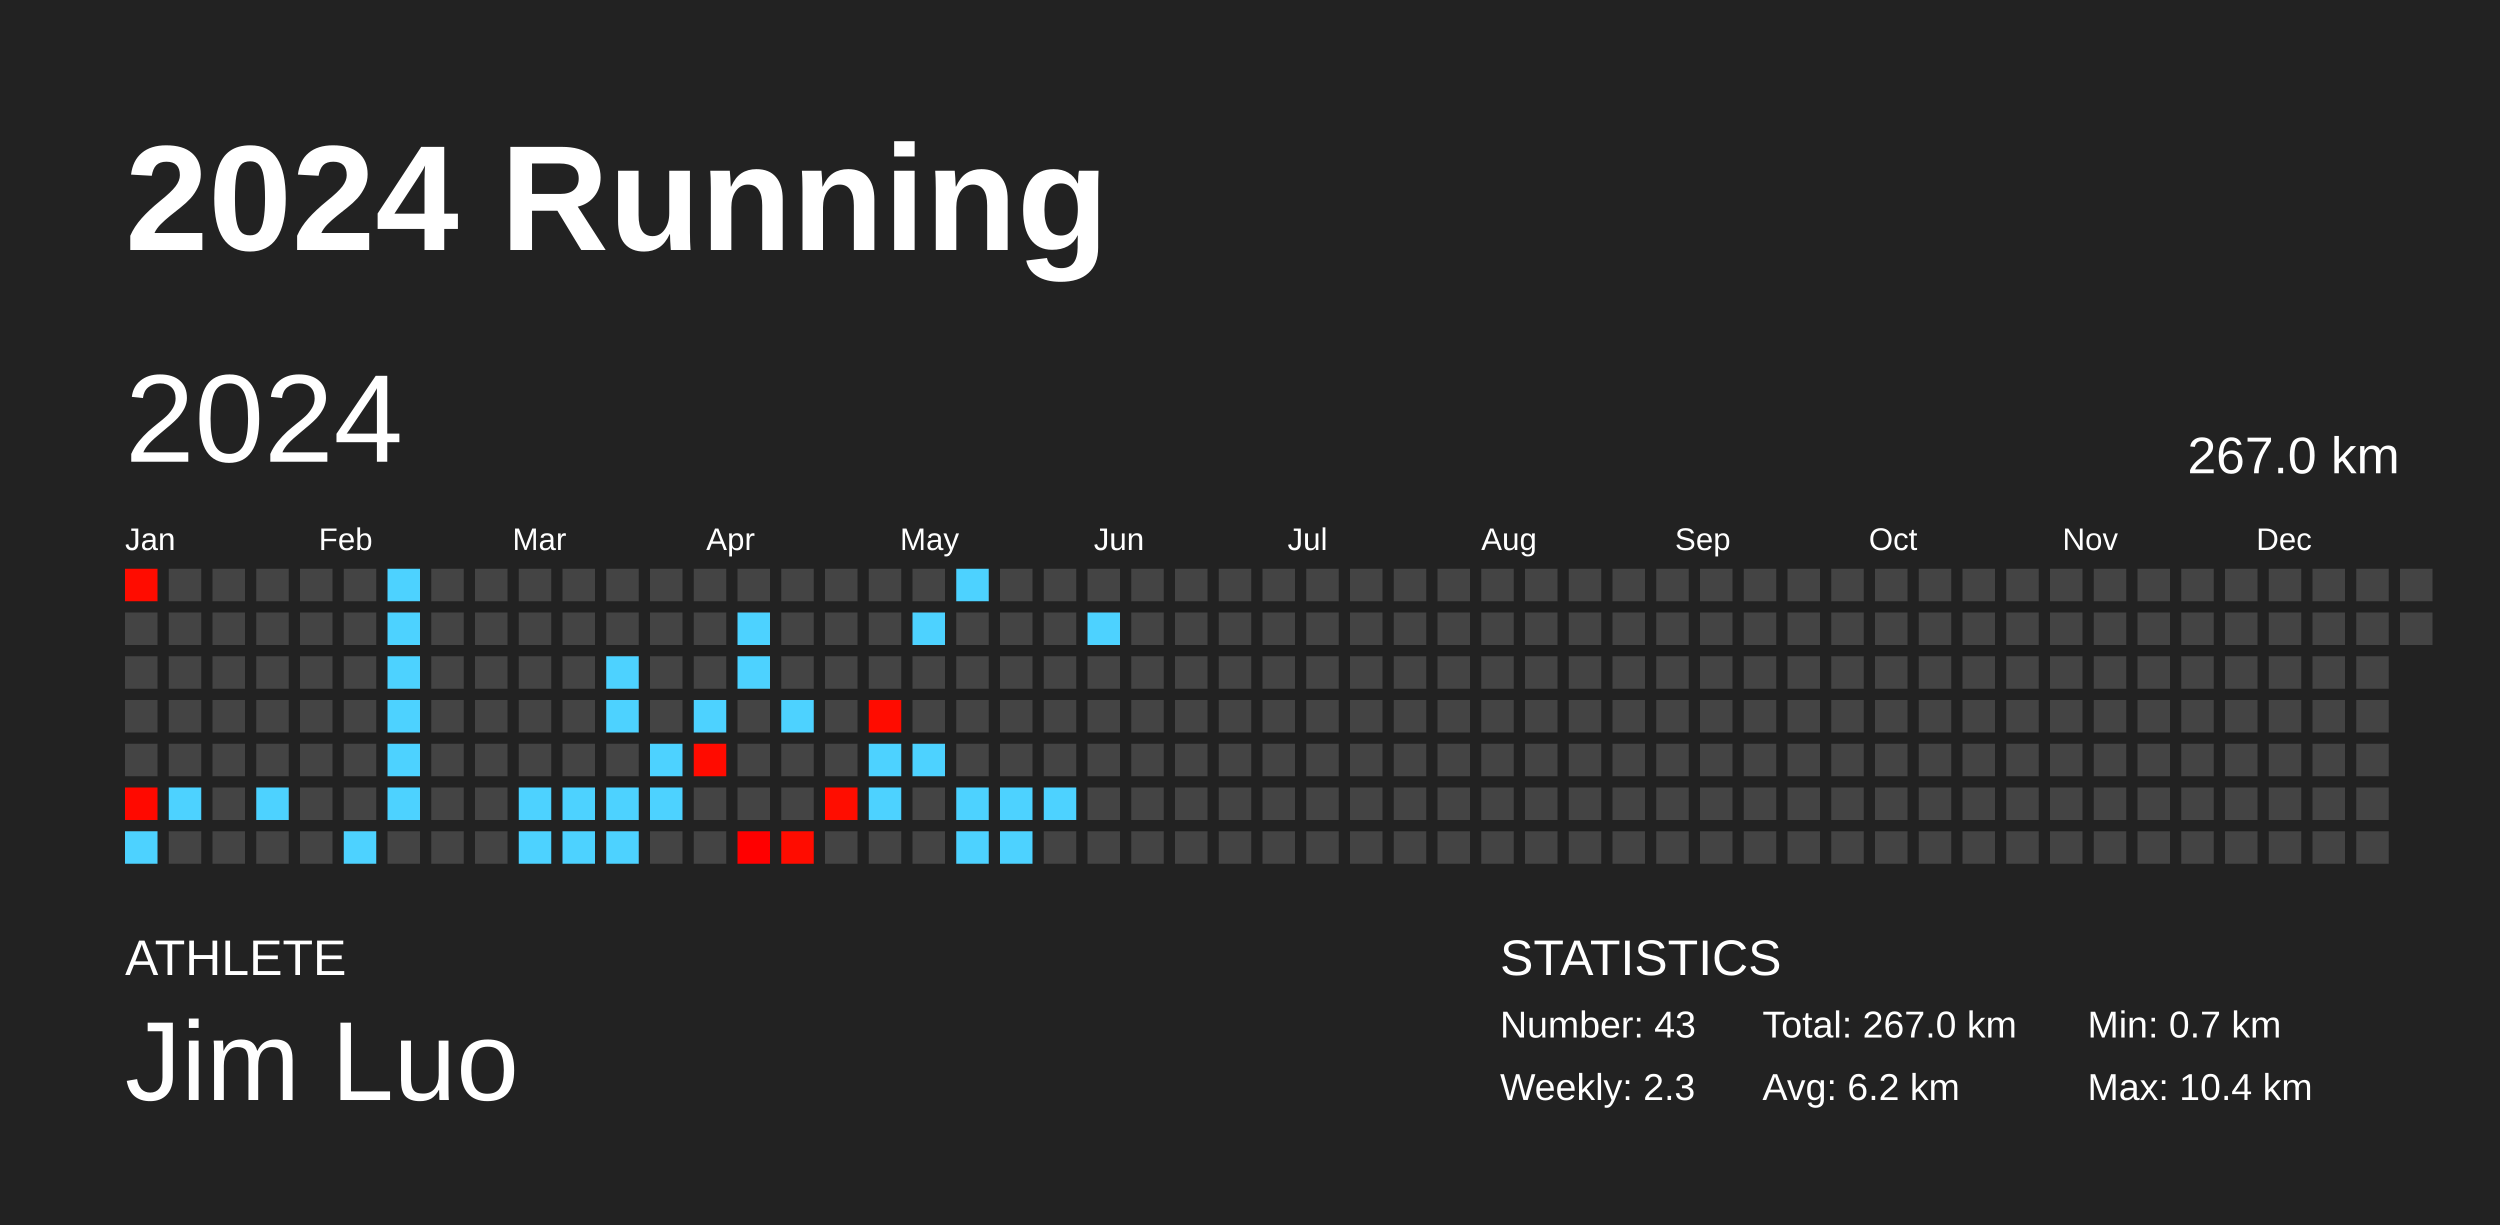
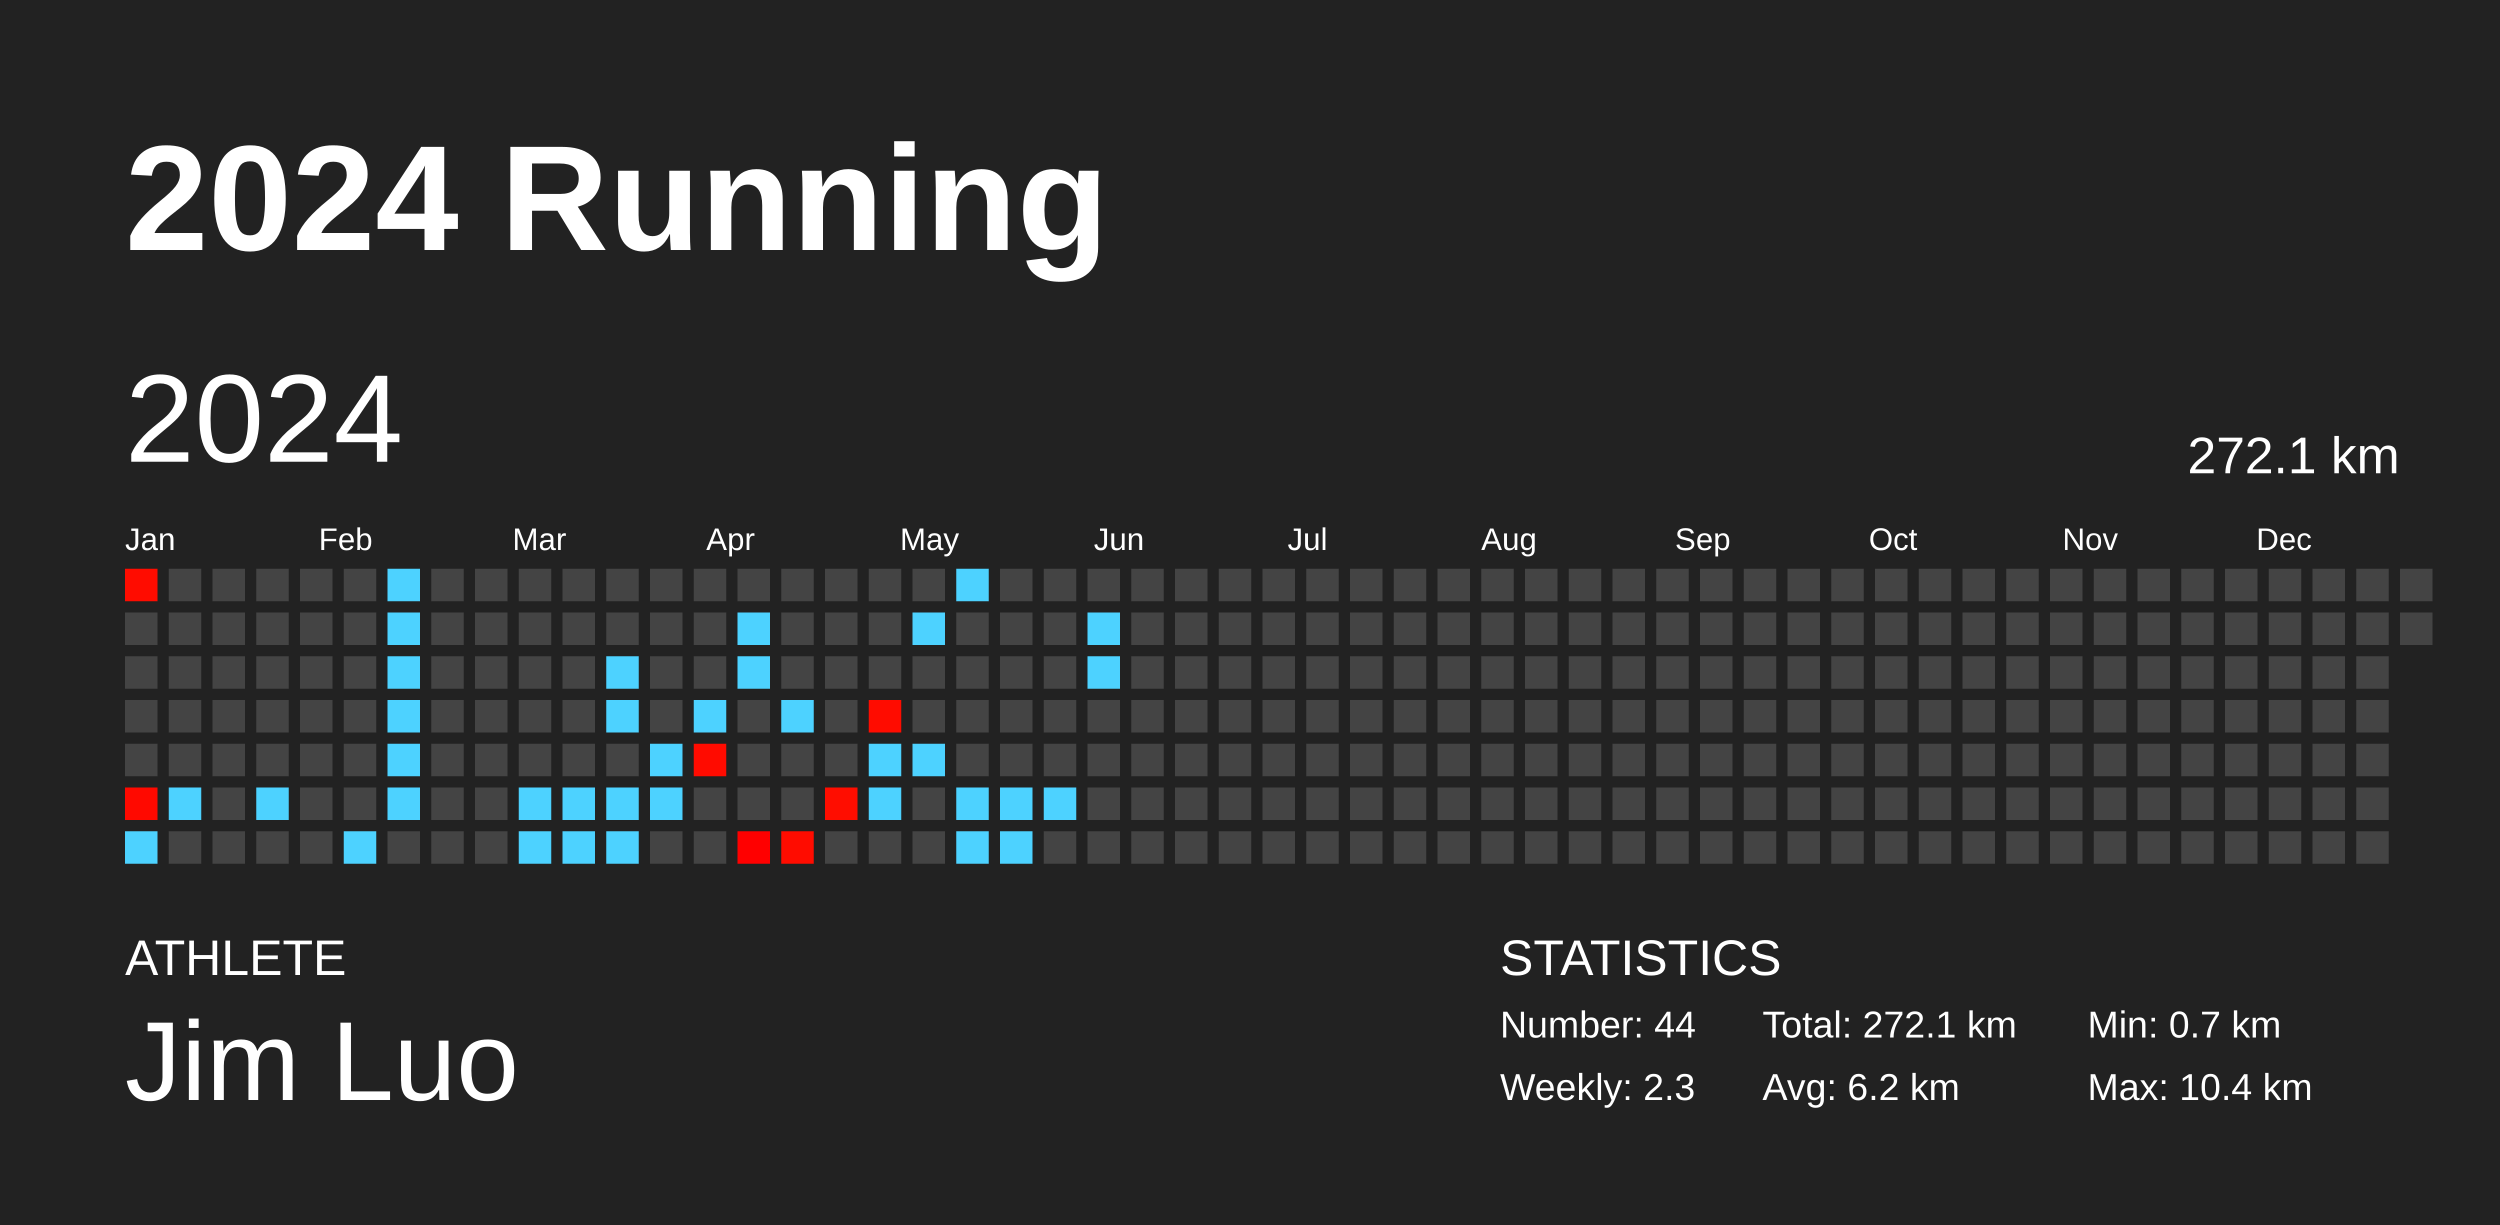
<svg xmlns="http://www.w3.org/2000/svg" baseProfile="full" height="98mm" version="1.1" viewBox="0,0,200,98" width="200mm">
  <defs />
  <rect fill="#222222" height="98" width="200" x="0" y="0" />
  <text fill="#FFFFFF" style="font-size:12px; font-family:Arial; font-weight:bold;" x="10" y="20">2024 Running</text>
  <text fill="#FFFFFF" style="font-size:4px; font-family:Arial" x="10" y="78">ATHLETE</text>
  <text fill="#FFFFFF" style="font-size:9px; font-family:Arial" x="10" y="88">Jim Luo</text>
  <text fill="#FFFFFF" style="font-size:4px; font-family:Arial" x="120" y="78">STATISTICS</text>
-   <text fill="#FFFFFF" style="font-size:3px; font-family:Arial" x="120" y="83">Number: 43</text>
+   <text fill="#FFFFFF" style="font-size:3px; font-family:Arial" x="120" y="83">Number: 44</text>
  <text fill="#FFFFFF" style="font-size:3px; font-family:Arial" x="120" y="88">Weekly: 2.3</text>
-   <text fill="#FFFFFF" style="font-size:3px; font-family:Arial" x="141" y="83">Total: 267.0 km</text>
+   <text fill="#FFFFFF" style="font-size:3px; font-family:Arial" x="141" y="83">Total: 272.1 km</text>
  <text fill="#FFFFFF" style="font-size:3px; font-family:Arial" x="141" y="88">Avg: 6.2 km</text>
  <text fill="#FFFFFF" style="font-size:3px; font-family:Arial" x="167" y="83">Min: 0.7 km</text>
  <text fill="#FFFFFF" style="font-size:3px; font-family:Arial" x="167" y="88">Max: 10.4 km</text>
  <text dominant-baseline="hanging" fill="#FFFFFF" style="font-size:10.0px; font-family:Arial;" x="10" y="30">2024</text>
-   <text dominant-baseline="hanging" fill="#FFFFFF" style="font-size:4.125px; font-family:Arial;" x="175" y="35">267.0 km</text>
+   <text dominant-baseline="hanging" fill="#FFFFFF" style="font-size:4.125px; font-family:Arial;" x="175" y="35">272.1 km</text>
  <text fill="#FFFFFF" style="font-size:2.5px; font-family:Arial" x="10.0" y="44">Jan</text>
  <text fill="#FFFFFF" style="font-size:2.5px; font-family:Arial" x="25.5" y="44">Feb</text>
  <text fill="#FFFFFF" style="font-size:2.5px; font-family:Arial" x="41.0" y="44">Mar</text>
  <text fill="#FFFFFF" style="font-size:2.5px; font-family:Arial" x="56.5" y="44">Apr</text>
  <text fill="#FFFFFF" style="font-size:2.5px; font-family:Arial" x="72.0" y="44">May</text>
  <text fill="#FFFFFF" style="font-size:2.5px; font-family:Arial" x="87.5" y="44">Jun</text>
  <text fill="#FFFFFF" style="font-size:2.5px; font-family:Arial" x="103.0" y="44">Jul</text>
  <text fill="#FFFFFF" style="font-size:2.5px; font-family:Arial" x="118.5" y="44">Aug</text>
  <text fill="#FFFFFF" style="font-size:2.5px; font-family:Arial" x="134.0" y="44">Sep</text>
  <text fill="#FFFFFF" style="font-size:2.5px; font-family:Arial" x="149.5" y="44">Oct</text>
  <text fill="#FFFFFF" style="font-size:2.5px; font-family:Arial" x="165.0" y="44">Nov</text>
  <text fill="#FFFFFF" style="font-size:2.5px; font-family:Arial" x="180.5" y="44">Dec</text>
  <rect fill="#ff0c00" height="2.6" width="2.6" x="10.0" y="45.5" />
  <rect fill="#444444" height="2.6" width="2.6" x="10.0" y="49.0" />
  <rect fill="#444444" height="2.6" width="2.6" x="10.0" y="52.5" />
  <rect fill="#444444" height="2.6" width="2.6" x="10.0" y="56.0" />
  <rect fill="#444444" height="2.6" width="2.6" x="10.0" y="59.5" />
  <rect fill="#ff0900" height="2.6" width="2.6" x="10.0" y="63.0" />
  <rect fill="#4dd2ff" height="2.6" width="2.6" x="10.0" y="66.5" />
  <rect fill="#444444" height="2.6" width="2.6" x="13.5" y="45.5" />
  <rect fill="#444444" height="2.6" width="2.6" x="13.5" y="49.0" />
  <rect fill="#444444" height="2.6" width="2.6" x="13.5" y="52.5" />
  <rect fill="#444444" height="2.6" width="2.6" x="13.5" y="56.0" />
  <rect fill="#444444" height="2.6" width="2.6" x="13.5" y="59.5" />
  <rect fill="#4dd2ff" height="2.6" width="2.6" x="13.5" y="63.0" />
  <rect fill="#444444" height="2.6" width="2.6" x="13.5" y="66.5" />
  <rect fill="#444444" height="2.6" width="2.6" x="17.0" y="45.5" />
  <rect fill="#444444" height="2.6" width="2.6" x="17.0" y="49.0" />
  <rect fill="#444444" height="2.6" width="2.6" x="17.0" y="52.5" />
  <rect fill="#444444" height="2.6" width="2.6" x="17.0" y="56.0" />
  <rect fill="#444444" height="2.6" width="2.6" x="17.0" y="59.5" />
  <rect fill="#444444" height="2.6" width="2.6" x="17.0" y="63.0" />
  <rect fill="#444444" height="2.6" width="2.6" x="17.0" y="66.5" />
  <rect fill="#444444" height="2.6" width="2.6" x="20.5" y="45.5" />
  <rect fill="#444444" height="2.6" width="2.6" x="20.5" y="49.0" />
  <rect fill="#444444" height="2.6" width="2.6" x="20.5" y="52.5" />
  <rect fill="#444444" height="2.6" width="2.6" x="20.5" y="56.0" />
  <rect fill="#444444" height="2.6" width="2.6" x="20.5" y="59.5" />
  <rect fill="#4dd2ff" height="2.6" width="2.6" x="20.5" y="63.0" />
  <rect fill="#444444" height="2.6" width="2.6" x="20.5" y="66.5" />
  <rect fill="#444444" height="2.6" width="2.6" x="24.0" y="45.5" />
  <rect fill="#444444" height="2.6" width="2.6" x="24.0" y="49.0" />
  <rect fill="#444444" height="2.6" width="2.6" x="24.0" y="52.5" />
  <rect fill="#444444" height="2.6" width="2.6" x="24.0" y="56.0" />
  <rect fill="#444444" height="2.6" width="2.6" x="24.0" y="59.5" />
  <rect fill="#444444" height="2.6" width="2.6" x="24.0" y="63.0" />
  <rect fill="#444444" height="2.6" width="2.6" x="24.0" y="66.5" />
  <rect fill="#444444" height="2.6" width="2.6" x="27.5" y="45.5" />
  <rect fill="#444444" height="2.6" width="2.6" x="27.5" y="49.0" />
  <rect fill="#444444" height="2.6" width="2.6" x="27.5" y="52.5" />
  <rect fill="#444444" height="2.6" width="2.6" x="27.5" y="56.0" />
  <rect fill="#444444" height="2.6" width="2.6" x="27.5" y="59.5" />
  <rect fill="#444444" height="2.6" width="2.6" x="27.5" y="63.0" />
  <rect fill="#4dd2ff" height="2.6" width="2.6" x="27.5" y="66.5" />
  <rect fill="#4dd2ff" height="2.6" width="2.6" x="31.0" y="45.5" />
  <rect fill="#4dd2ff" height="2.6" width="2.6" x="31.0" y="49.0" />
  <rect fill="#4dd2ff" height="2.6" width="2.6" x="31.0" y="52.5" />
  <rect fill="#4dd2ff" height="2.6" width="2.6" x="31.0" y="56.0" />
  <rect fill="#4dd2ff" height="2.6" width="2.6" x="31.0" y="59.5" />
  <rect fill="#4dd2ff" height="2.6" width="2.6" x="31.0" y="63.0" />
  <rect fill="#444444" height="2.6" width="2.6" x="31.0" y="66.5" />
  <rect fill="#444444" height="2.6" width="2.6" x="34.5" y="45.5" />
  <rect fill="#444444" height="2.6" width="2.6" x="34.5" y="49.0" />
  <rect fill="#444444" height="2.6" width="2.6" x="34.5" y="52.5" />
  <rect fill="#444444" height="2.6" width="2.6" x="34.5" y="56.0" />
  <rect fill="#444444" height="2.6" width="2.6" x="34.5" y="59.5" />
  <rect fill="#444444" height="2.6" width="2.6" x="34.5" y="63.0" />
  <rect fill="#444444" height="2.6" width="2.6" x="34.5" y="66.5" />
  <rect fill="#444444" height="2.6" width="2.6" x="38.0" y="45.5" />
  <rect fill="#444444" height="2.6" width="2.6" x="38.0" y="49.0" />
  <rect fill="#444444" height="2.6" width="2.6" x="38.0" y="52.5" />
  <rect fill="#444444" height="2.6" width="2.6" x="38.0" y="56.0" />
  <rect fill="#444444" height="2.6" width="2.6" x="38.0" y="59.5" />
  <rect fill="#444444" height="2.6" width="2.6" x="38.0" y="63.0" />
  <rect fill="#444444" height="2.6" width="2.6" x="38.0" y="66.5" />
  <rect fill="#444444" height="2.6" width="2.6" x="41.5" y="45.5" />
  <rect fill="#444444" height="2.6" width="2.6" x="41.5" y="49.0" />
  <rect fill="#444444" height="2.6" width="2.6" x="41.5" y="52.5" />
  <rect fill="#444444" height="2.6" width="2.6" x="41.5" y="56.0" />
  <rect fill="#444444" height="2.6" width="2.6" x="41.5" y="59.5" />
  <rect fill="#4dd2ff" height="2.6" width="2.6" x="41.5" y="63.0" />
  <rect fill="#4dd2ff" height="2.6" width="2.6" x="41.5" y="66.5" />
  <rect fill="#444444" height="2.6" width="2.6" x="45.0" y="45.5" />
  <rect fill="#444444" height="2.6" width="2.6" x="45.0" y="49.0" />
  <rect fill="#444444" height="2.6" width="2.6" x="45.0" y="52.5" />
  <rect fill="#444444" height="2.6" width="2.6" x="45.0" y="56.0" />
  <rect fill="#444444" height="2.6" width="2.6" x="45.0" y="59.5" />
  <rect fill="#4dd2ff" height="2.6" width="2.6" x="45.0" y="63.0" />
  <rect fill="#4dd2ff" height="2.6" width="2.6" x="45.0" y="66.5" />
  <rect fill="#444444" height="2.6" width="2.6" x="48.5" y="45.5" />
  <rect fill="#444444" height="2.6" width="2.6" x="48.5" y="49.0" />
  <rect fill="#4dd2ff" height="2.6" width="2.6" x="48.5" y="52.5" />
  <rect fill="#4dd2ff" height="2.6" width="2.6" x="48.5" y="56.0" />
  <rect fill="#444444" height="2.6" width="2.6" x="48.5" y="59.5" />
  <rect fill="#4dd2ff" height="2.6" width="2.6" x="48.5" y="63.0" />
  <rect fill="#4dd2ff" height="2.6" width="2.6" x="48.5" y="66.5" />
  <rect fill="#444444" height="2.6" width="2.6" x="52.0" y="45.5" />
  <rect fill="#444444" height="2.6" width="2.6" x="52.0" y="49.0" />
  <rect fill="#444444" height="2.6" width="2.6" x="52.0" y="52.5" />
  <rect fill="#444444" height="2.6" width="2.6" x="52.0" y="56.0" />
  <rect fill="#4dd2ff" height="2.6" width="2.6" x="52.0" y="59.5" />
  <rect fill="#4dd2ff" height="2.6" width="2.6" x="52.0" y="63.0" />
  <rect fill="#444444" height="2.6" width="2.6" x="52.0" y="66.5" />
  <rect fill="#444444" height="2.6" width="2.6" x="55.5" y="45.5" />
  <rect fill="#444444" height="2.6" width="2.6" x="55.5" y="49.0" />
  <rect fill="#444444" height="2.6" width="2.6" x="55.5" y="52.5" />
  <rect fill="#4dd2ff" height="2.6" width="2.6" x="55.5" y="56.0" />
  <rect fill="#ff0b00" height="2.6" width="2.6" x="55.5" y="59.5" />
  <rect fill="#444444" height="2.6" width="2.6" x="55.5" y="63.0" />
  <rect fill="#444444" height="2.6" width="2.6" x="55.5" y="66.5" />
  <rect fill="#444444" height="2.6" width="2.6" x="59.0" y="45.5" />
  <rect fill="#4dd2ff" height="2.6" width="2.6" x="59.0" y="49.0" />
  <rect fill="#4dd2ff" height="2.6" width="2.6" x="59.0" y="52.5" />
  <rect fill="#444444" height="2.6" width="2.6" x="59.0" y="56.0" />
  <rect fill="#444444" height="2.6" width="2.6" x="59.0" y="59.5" />
  <rect fill="#444444" height="2.6" width="2.6" x="59.0" y="63.0" />
  <rect fill="#ff0000" height="2.6" width="2.6" x="59.0" y="66.5" />
  <rect fill="#444444" height="2.6" width="2.6" x="62.5" y="45.5" />
  <rect fill="#444444" height="2.6" width="2.6" x="62.5" y="49.0" />
  <rect fill="#444444" height="2.6" width="2.6" x="62.5" y="52.5" />
  <rect fill="#4dd2ff" height="2.6" width="2.6" x="62.5" y="56.0" />
  <rect fill="#444444" height="2.6" width="2.6" x="62.5" y="59.5" />
  <rect fill="#444444" height="2.6" width="2.6" x="62.5" y="63.0" />
  <rect fill="#ff0c00" height="2.6" width="2.6" x="62.5" y="66.5" />
  <rect fill="#444444" height="2.6" width="2.6" x="66.0" y="45.5" />
  <rect fill="#444444" height="2.6" width="2.6" x="66.0" y="49.0" />
  <rect fill="#444444" height="2.6" width="2.6" x="66.0" y="52.5" />
  <rect fill="#444444" height="2.6" width="2.6" x="66.0" y="56.0" />
  <rect fill="#444444" height="2.6" width="2.6" x="66.0" y="59.5" />
  <rect fill="#ff0d00" height="2.6" width="2.6" x="66.0" y="63.0" />
  <rect fill="#444444" height="2.6" width="2.6" x="66.0" y="66.5" />
  <rect fill="#444444" height="2.6" width="2.6" x="69.5" y="45.5" />
  <rect fill="#444444" height="2.6" width="2.6" x="69.5" y="49.0" />
  <rect fill="#444444" height="2.6" width="2.6" x="69.5" y="52.5" />
  <rect fill="#ff0c00" height="2.6" width="2.6" x="69.5" y="56.0" />
  <rect fill="#4dd2ff" height="2.6" width="2.6" x="69.5" y="59.5" />
  <rect fill="#4dd2ff" height="2.6" width="2.6" x="69.5" y="63.0" />
  <rect fill="#444444" height="2.6" width="2.6" x="69.5" y="66.5" />
  <rect fill="#444444" height="2.6" width="2.6" x="73.0" y="45.5" />
  <rect fill="#4dd2ff" height="2.6" width="2.6" x="73.0" y="49.0" />
  <rect fill="#444444" height="2.6" width="2.6" x="73.0" y="52.5" />
  <rect fill="#444444" height="2.6" width="2.6" x="73.0" y="56.0" />
  <rect fill="#4dd2ff" height="2.6" width="2.6" x="73.0" y="59.5" />
  <rect fill="#444444" height="2.6" width="2.6" x="73.0" y="63.0" />
  <rect fill="#444444" height="2.6" width="2.6" x="73.0" y="66.5" />
  <rect fill="#4dd2ff" height="2.6" width="2.6" x="76.5" y="45.5" />
  <rect fill="#444444" height="2.6" width="2.6" x="76.5" y="49.0" />
  <rect fill="#444444" height="2.6" width="2.6" x="76.5" y="52.5" />
  <rect fill="#444444" height="2.6" width="2.6" x="76.5" y="56.0" />
  <rect fill="#444444" height="2.6" width="2.6" x="76.5" y="59.5" />
  <rect fill="#4dd2ff" height="2.6" width="2.6" x="76.5" y="63.0" />
  <rect fill="#4dd2ff" height="2.6" width="2.6" x="76.5" y="66.5" />
  <rect fill="#444444" height="2.6" width="2.6" x="80.0" y="45.5" />
  <rect fill="#444444" height="2.6" width="2.6" x="80.0" y="49.0" />
  <rect fill="#444444" height="2.6" width="2.6" x="80.0" y="52.5" />
  <rect fill="#444444" height="2.6" width="2.6" x="80.0" y="56.0" />
  <rect fill="#444444" height="2.6" width="2.6" x="80.0" y="59.5" />
  <rect fill="#4dd2ff" height="2.6" width="2.6" x="80.0" y="63.0" />
  <rect fill="#4dd2ff" height="2.6" width="2.6" x="80.0" y="66.5" />
  <rect fill="#444444" height="2.6" width="2.6" x="83.5" y="45.5" />
  <rect fill="#444444" height="2.6" width="2.6" x="83.5" y="49.0" />
  <rect fill="#444444" height="2.6" width="2.6" x="83.5" y="52.5" />
  <rect fill="#444444" height="2.6" width="2.6" x="83.5" y="56.0" />
  <rect fill="#444444" height="2.6" width="2.6" x="83.5" y="59.5" />
  <rect fill="#4dd2ff" height="2.6" width="2.6" x="83.5" y="63.0" />
  <rect fill="#444444" height="2.6" width="2.6" x="83.5" y="66.5" />
  <rect fill="#444444" height="2.6" width="2.6" x="87.0" y="45.5" />
  <rect fill="#4dd2ff" height="2.6" width="2.6" x="87.0" y="49.0" />
-   <rect fill="#444444" height="2.6" width="2.6" x="87.0" y="52.5" />
+   <rect fill="#4dd2ff" height="2.6" width="2.6" x="87.0" y="52.5" />
  <rect fill="#444444" height="2.6" width="2.6" x="87.0" y="56.0" />
  <rect fill="#444444" height="2.6" width="2.6" x="87.0" y="59.5" />
  <rect fill="#444444" height="2.6" width="2.6" x="87.0" y="63.0" />
  <rect fill="#444444" height="2.6" width="2.6" x="87.0" y="66.5" />
  <rect fill="#444444" height="2.6" width="2.6" x="90.5" y="45.5" />
  <rect fill="#444444" height="2.6" width="2.6" x="90.5" y="49.0" />
  <rect fill="#444444" height="2.6" width="2.6" x="90.5" y="52.5" />
  <rect fill="#444444" height="2.6" width="2.6" x="90.5" y="56.0" />
  <rect fill="#444444" height="2.6" width="2.6" x="90.5" y="59.5" />
  <rect fill="#444444" height="2.6" width="2.6" x="90.5" y="63.0" />
  <rect fill="#444444" height="2.6" width="2.6" x="90.5" y="66.5" />
  <rect fill="#444444" height="2.6" width="2.6" x="94.0" y="45.5" />
  <rect fill="#444444" height="2.6" width="2.6" x="94.0" y="49.0" />
  <rect fill="#444444" height="2.6" width="2.6" x="94.0" y="52.5" />
  <rect fill="#444444" height="2.6" width="2.6" x="94.0" y="56.0" />
  <rect fill="#444444" height="2.6" width="2.6" x="94.0" y="59.5" />
  <rect fill="#444444" height="2.6" width="2.6" x="94.0" y="63.0" />
  <rect fill="#444444" height="2.6" width="2.6" x="94.0" y="66.5" />
  <rect fill="#444444" height="2.6" width="2.6" x="97.5" y="45.5" />
  <rect fill="#444444" height="2.6" width="2.6" x="97.5" y="49.0" />
  <rect fill="#444444" height="2.6" width="2.6" x="97.5" y="52.5" />
  <rect fill="#444444" height="2.6" width="2.6" x="97.5" y="56.0" />
  <rect fill="#444444" height="2.6" width="2.6" x="97.5" y="59.5" />
  <rect fill="#444444" height="2.6" width="2.6" x="97.5" y="63.0" />
  <rect fill="#444444" height="2.6" width="2.6" x="97.5" y="66.5" />
  <rect fill="#444444" height="2.6" width="2.6" x="101.0" y="45.5" />
  <rect fill="#444444" height="2.6" width="2.6" x="101.0" y="49.0" />
  <rect fill="#444444" height="2.6" width="2.6" x="101.0" y="52.5" />
  <rect fill="#444444" height="2.6" width="2.6" x="101.0" y="56.0" />
  <rect fill="#444444" height="2.6" width="2.6" x="101.0" y="59.5" />
  <rect fill="#444444" height="2.6" width="2.6" x="101.0" y="63.0" />
  <rect fill="#444444" height="2.6" width="2.6" x="101.0" y="66.5" />
  <rect fill="#444444" height="2.6" width="2.6" x="104.5" y="45.5" />
  <rect fill="#444444" height="2.6" width="2.6" x="104.5" y="49.0" />
  <rect fill="#444444" height="2.6" width="2.6" x="104.5" y="52.5" />
  <rect fill="#444444" height="2.6" width="2.6" x="104.5" y="56.0" />
  <rect fill="#444444" height="2.6" width="2.6" x="104.5" y="59.5" />
  <rect fill="#444444" height="2.6" width="2.6" x="104.5" y="63.0" />
  <rect fill="#444444" height="2.6" width="2.6" x="104.5" y="66.5" />
  <rect fill="#444444" height="2.6" width="2.6" x="108.0" y="45.5" />
  <rect fill="#444444" height="2.6" width="2.6" x="108.0" y="49.0" />
  <rect fill="#444444" height="2.6" width="2.6" x="108.0" y="52.5" />
  <rect fill="#444444" height="2.6" width="2.6" x="108.0" y="56.0" />
  <rect fill="#444444" height="2.6" width="2.6" x="108.0" y="59.5" />
  <rect fill="#444444" height="2.6" width="2.6" x="108.0" y="63.0" />
  <rect fill="#444444" height="2.6" width="2.6" x="108.0" y="66.5" />
  <rect fill="#444444" height="2.6" width="2.6" x="111.5" y="45.5" />
  <rect fill="#444444" height="2.6" width="2.6" x="111.5" y="49.0" />
  <rect fill="#444444" height="2.6" width="2.6" x="111.5" y="52.5" />
  <rect fill="#444444" height="2.6" width="2.6" x="111.5" y="56.0" />
  <rect fill="#444444" height="2.6" width="2.6" x="111.5" y="59.5" />
  <rect fill="#444444" height="2.6" width="2.6" x="111.5" y="63.0" />
  <rect fill="#444444" height="2.6" width="2.6" x="111.5" y="66.5" />
  <rect fill="#444444" height="2.6" width="2.6" x="115.0" y="45.5" />
  <rect fill="#444444" height="2.6" width="2.6" x="115.0" y="49.0" />
  <rect fill="#444444" height="2.6" width="2.6" x="115.0" y="52.5" />
  <rect fill="#444444" height="2.6" width="2.6" x="115.0" y="56.0" />
  <rect fill="#444444" height="2.6" width="2.6" x="115.0" y="59.5" />
  <rect fill="#444444" height="2.6" width="2.6" x="115.0" y="63.0" />
  <rect fill="#444444" height="2.6" width="2.6" x="115.0" y="66.5" />
  <rect fill="#444444" height="2.6" width="2.6" x="118.5" y="45.5" />
  <rect fill="#444444" height="2.6" width="2.6" x="118.5" y="49.0" />
  <rect fill="#444444" height="2.6" width="2.6" x="118.5" y="52.5" />
  <rect fill="#444444" height="2.6" width="2.6" x="118.5" y="56.0" />
  <rect fill="#444444" height="2.6" width="2.6" x="118.5" y="59.5" />
  <rect fill="#444444" height="2.6" width="2.6" x="118.5" y="63.0" />
  <rect fill="#444444" height="2.6" width="2.6" x="118.5" y="66.5" />
  <rect fill="#444444" height="2.6" width="2.6" x="122.0" y="45.5" />
  <rect fill="#444444" height="2.6" width="2.6" x="122.0" y="49.0" />
  <rect fill="#444444" height="2.6" width="2.6" x="122.0" y="52.5" />
  <rect fill="#444444" height="2.6" width="2.6" x="122.0" y="56.0" />
  <rect fill="#444444" height="2.6" width="2.6" x="122.0" y="59.5" />
  <rect fill="#444444" height="2.6" width="2.6" x="122.0" y="63.0" />
  <rect fill="#444444" height="2.6" width="2.6" x="122.0" y="66.5" />
  <rect fill="#444444" height="2.6" width="2.6" x="125.5" y="45.5" />
  <rect fill="#444444" height="2.6" width="2.6" x="125.5" y="49.0" />
  <rect fill="#444444" height="2.6" width="2.6" x="125.5" y="52.5" />
  <rect fill="#444444" height="2.6" width="2.6" x="125.5" y="56.0" />
  <rect fill="#444444" height="2.6" width="2.6" x="125.5" y="59.5" />
  <rect fill="#444444" height="2.6" width="2.6" x="125.5" y="63.0" />
  <rect fill="#444444" height="2.6" width="2.6" x="125.5" y="66.5" />
  <rect fill="#444444" height="2.6" width="2.6" x="129.0" y="45.5" />
  <rect fill="#444444" height="2.6" width="2.6" x="129.0" y="49.0" />
  <rect fill="#444444" height="2.6" width="2.6" x="129.0" y="52.5" />
  <rect fill="#444444" height="2.6" width="2.6" x="129.0" y="56.0" />
  <rect fill="#444444" height="2.6" width="2.6" x="129.0" y="59.5" />
  <rect fill="#444444" height="2.6" width="2.6" x="129.0" y="63.0" />
  <rect fill="#444444" height="2.6" width="2.6" x="129.0" y="66.5" />
  <rect fill="#444444" height="2.6" width="2.6" x="132.5" y="45.5" />
  <rect fill="#444444" height="2.6" width="2.6" x="132.5" y="49.0" />
  <rect fill="#444444" height="2.6" width="2.6" x="132.5" y="52.5" />
  <rect fill="#444444" height="2.6" width="2.6" x="132.5" y="56.0" />
  <rect fill="#444444" height="2.6" width="2.6" x="132.5" y="59.5" />
  <rect fill="#444444" height="2.6" width="2.6" x="132.5" y="63.0" />
  <rect fill="#444444" height="2.6" width="2.6" x="132.5" y="66.5" />
  <rect fill="#444444" height="2.6" width="2.6" x="136.0" y="45.5" />
  <rect fill="#444444" height="2.6" width="2.6" x="136.0" y="49.0" />
  <rect fill="#444444" height="2.6" width="2.6" x="136.0" y="52.5" />
  <rect fill="#444444" height="2.6" width="2.6" x="136.0" y="56.0" />
  <rect fill="#444444" height="2.6" width="2.6" x="136.0" y="59.5" />
  <rect fill="#444444" height="2.6" width="2.6" x="136.0" y="63.0" />
  <rect fill="#444444" height="2.6" width="2.6" x="136.0" y="66.5" />
  <rect fill="#444444" height="2.6" width="2.6" x="139.5" y="45.5" />
  <rect fill="#444444" height="2.6" width="2.6" x="139.5" y="49.0" />
  <rect fill="#444444" height="2.6" width="2.6" x="139.5" y="52.5" />
  <rect fill="#444444" height="2.6" width="2.6" x="139.5" y="56.0" />
  <rect fill="#444444" height="2.6" width="2.6" x="139.5" y="59.5" />
  <rect fill="#444444" height="2.6" width="2.6" x="139.5" y="63.0" />
  <rect fill="#444444" height="2.6" width="2.6" x="139.5" y="66.5" />
  <rect fill="#444444" height="2.6" width="2.6" x="143.0" y="45.5" />
  <rect fill="#444444" height="2.6" width="2.6" x="143.0" y="49.0" />
  <rect fill="#444444" height="2.6" width="2.6" x="143.0" y="52.5" />
  <rect fill="#444444" height="2.6" width="2.6" x="143.0" y="56.0" />
  <rect fill="#444444" height="2.6" width="2.6" x="143.0" y="59.5" />
  <rect fill="#444444" height="2.6" width="2.6" x="143.0" y="63.0" />
  <rect fill="#444444" height="2.6" width="2.6" x="143.0" y="66.5" />
  <rect fill="#444444" height="2.6" width="2.6" x="146.5" y="45.5" />
  <rect fill="#444444" height="2.6" width="2.6" x="146.5" y="49.0" />
  <rect fill="#444444" height="2.6" width="2.6" x="146.5" y="52.5" />
  <rect fill="#444444" height="2.6" width="2.6" x="146.5" y="56.0" />
  <rect fill="#444444" height="2.6" width="2.6" x="146.5" y="59.5" />
  <rect fill="#444444" height="2.6" width="2.6" x="146.5" y="63.0" />
  <rect fill="#444444" height="2.6" width="2.6" x="146.5" y="66.5" />
  <rect fill="#444444" height="2.6" width="2.6" x="150.0" y="45.5" />
  <rect fill="#444444" height="2.6" width="2.6" x="150.0" y="49.0" />
  <rect fill="#444444" height="2.6" width="2.6" x="150.0" y="52.5" />
  <rect fill="#444444" height="2.6" width="2.6" x="150.0" y="56.0" />
  <rect fill="#444444" height="2.6" width="2.6" x="150.0" y="59.5" />
  <rect fill="#444444" height="2.6" width="2.6" x="150.0" y="63.0" />
  <rect fill="#444444" height="2.6" width="2.6" x="150.0" y="66.5" />
  <rect fill="#444444" height="2.6" width="2.6" x="153.5" y="45.5" />
  <rect fill="#444444" height="2.6" width="2.6" x="153.5" y="49.0" />
  <rect fill="#444444" height="2.6" width="2.6" x="153.5" y="52.5" />
  <rect fill="#444444" height="2.6" width="2.6" x="153.5" y="56.0" />
  <rect fill="#444444" height="2.6" width="2.6" x="153.5" y="59.5" />
  <rect fill="#444444" height="2.6" width="2.6" x="153.5" y="63.0" />
  <rect fill="#444444" height="2.6" width="2.6" x="153.5" y="66.5" />
  <rect fill="#444444" height="2.6" width="2.6" x="157.0" y="45.5" />
  <rect fill="#444444" height="2.6" width="2.6" x="157.0" y="49.0" />
  <rect fill="#444444" height="2.6" width="2.6" x="157.0" y="52.5" />
  <rect fill="#444444" height="2.6" width="2.6" x="157.0" y="56.0" />
  <rect fill="#444444" height="2.6" width="2.6" x="157.0" y="59.5" />
  <rect fill="#444444" height="2.6" width="2.6" x="157.0" y="63.0" />
  <rect fill="#444444" height="2.6" width="2.6" x="157.0" y="66.5" />
  <rect fill="#444444" height="2.6" width="2.6" x="160.5" y="45.5" />
  <rect fill="#444444" height="2.6" width="2.6" x="160.5" y="49.0" />
  <rect fill="#444444" height="2.6" width="2.6" x="160.5" y="52.5" />
  <rect fill="#444444" height="2.6" width="2.6" x="160.5" y="56.0" />
  <rect fill="#444444" height="2.6" width="2.6" x="160.5" y="59.5" />
  <rect fill="#444444" height="2.6" width="2.6" x="160.5" y="63.0" />
  <rect fill="#444444" height="2.6" width="2.6" x="160.5" y="66.5" />
  <rect fill="#444444" height="2.6" width="2.6" x="164.0" y="45.5" />
  <rect fill="#444444" height="2.6" width="2.6" x="164.0" y="49.0" />
  <rect fill="#444444" height="2.6" width="2.6" x="164.0" y="52.5" />
  <rect fill="#444444" height="2.6" width="2.6" x="164.0" y="56.0" />
  <rect fill="#444444" height="2.6" width="2.6" x="164.0" y="59.5" />
  <rect fill="#444444" height="2.6" width="2.6" x="164.0" y="63.0" />
  <rect fill="#444444" height="2.6" width="2.6" x="164.0" y="66.5" />
  <rect fill="#444444" height="2.6" width="2.6" x="167.5" y="45.5" />
  <rect fill="#444444" height="2.6" width="2.6" x="167.5" y="49.0" />
  <rect fill="#444444" height="2.6" width="2.6" x="167.5" y="52.5" />
  <rect fill="#444444" height="2.6" width="2.6" x="167.5" y="56.0" />
  <rect fill="#444444" height="2.6" width="2.6" x="167.5" y="59.5" />
  <rect fill="#444444" height="2.6" width="2.6" x="167.5" y="63.0" />
  <rect fill="#444444" height="2.6" width="2.6" x="167.5" y="66.5" />
  <rect fill="#444444" height="2.6" width="2.6" x="171.0" y="45.5" />
  <rect fill="#444444" height="2.6" width="2.6" x="171.0" y="49.0" />
  <rect fill="#444444" height="2.6" width="2.6" x="171.0" y="52.5" />
  <rect fill="#444444" height="2.6" width="2.6" x="171.0" y="56.0" />
  <rect fill="#444444" height="2.6" width="2.6" x="171.0" y="59.5" />
  <rect fill="#444444" height="2.6" width="2.6" x="171.0" y="63.0" />
  <rect fill="#444444" height="2.6" width="2.6" x="171.0" y="66.5" />
  <rect fill="#444444" height="2.6" width="2.6" x="174.5" y="45.5" />
  <rect fill="#444444" height="2.6" width="2.6" x="174.5" y="49.0" />
  <rect fill="#444444" height="2.6" width="2.6" x="174.5" y="52.5" />
  <rect fill="#444444" height="2.6" width="2.6" x="174.5" y="56.0" />
  <rect fill="#444444" height="2.6" width="2.6" x="174.5" y="59.5" />
  <rect fill="#444444" height="2.6" width="2.6" x="174.5" y="63.0" />
  <rect fill="#444444" height="2.6" width="2.6" x="174.5" y="66.5" />
  <rect fill="#444444" height="2.6" width="2.6" x="178.0" y="45.5" />
  <rect fill="#444444" height="2.6" width="2.6" x="178.0" y="49.0" />
  <rect fill="#444444" height="2.6" width="2.6" x="178.0" y="52.5" />
  <rect fill="#444444" height="2.6" width="2.6" x="178.0" y="56.0" />
  <rect fill="#444444" height="2.6" width="2.6" x="178.0" y="59.5" />
  <rect fill="#444444" height="2.6" width="2.6" x="178.0" y="63.0" />
  <rect fill="#444444" height="2.6" width="2.6" x="178.0" y="66.5" />
  <rect fill="#444444" height="2.6" width="2.6" x="181.5" y="45.5" />
  <rect fill="#444444" height="2.6" width="2.6" x="181.5" y="49.0" />
  <rect fill="#444444" height="2.6" width="2.6" x="181.5" y="52.5" />
  <rect fill="#444444" height="2.6" width="2.6" x="181.5" y="56.0" />
  <rect fill="#444444" height="2.6" width="2.6" x="181.5" y="59.5" />
  <rect fill="#444444" height="2.6" width="2.6" x="181.5" y="63.0" />
  <rect fill="#444444" height="2.6" width="2.6" x="181.5" y="66.5" />
  <rect fill="#444444" height="2.6" width="2.6" x="185.0" y="45.5" />
  <rect fill="#444444" height="2.6" width="2.6" x="185.0" y="49.0" />
  <rect fill="#444444" height="2.6" width="2.6" x="185.0" y="52.5" />
  <rect fill="#444444" height="2.6" width="2.6" x="185.0" y="56.0" />
  <rect fill="#444444" height="2.6" width="2.6" x="185.0" y="59.5" />
  <rect fill="#444444" height="2.6" width="2.6" x="185.0" y="63.0" />
  <rect fill="#444444" height="2.6" width="2.6" x="185.0" y="66.5" />
  <rect fill="#444444" height="2.6" width="2.6" x="188.5" y="45.5" />
  <rect fill="#444444" height="2.6" width="2.6" x="188.5" y="49.0" />
  <rect fill="#444444" height="2.6" width="2.6" x="188.5" y="52.5" />
  <rect fill="#444444" height="2.6" width="2.6" x="188.5" y="56.0" />
  <rect fill="#444444" height="2.6" width="2.6" x="188.5" y="59.5" />
  <rect fill="#444444" height="2.6" width="2.6" x="188.5" y="63.0" />
  <rect fill="#444444" height="2.6" width="2.6" x="188.5" y="66.5" />
  <rect fill="#444444" height="2.6" width="2.6" x="192.0" y="45.5" />
  <rect fill="#444444" height="2.6" width="2.6" x="192.0" y="49.0" />
</svg>
